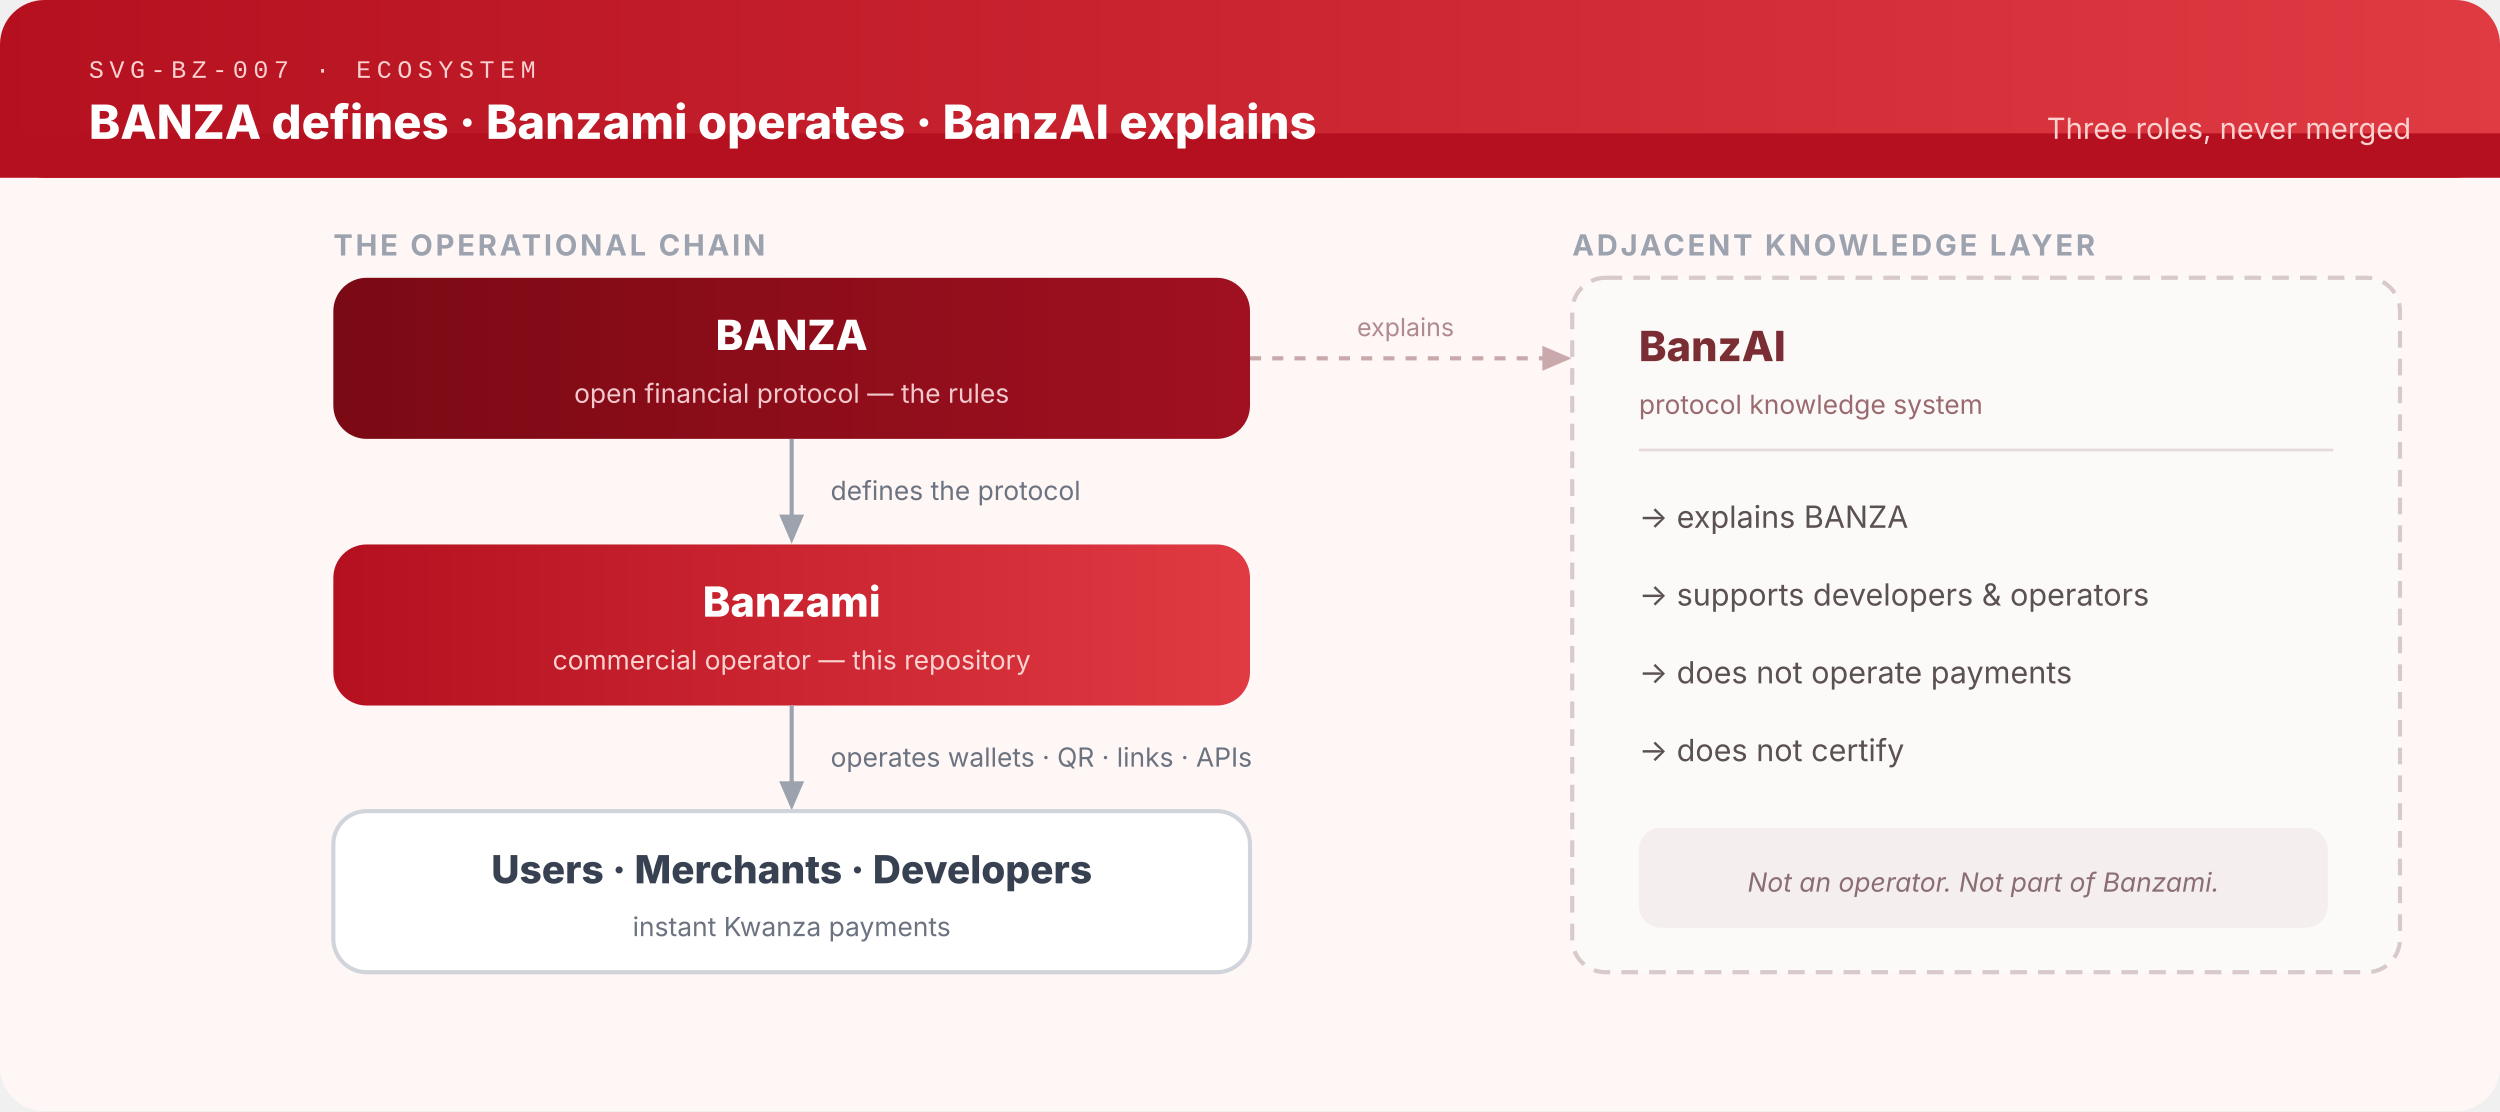
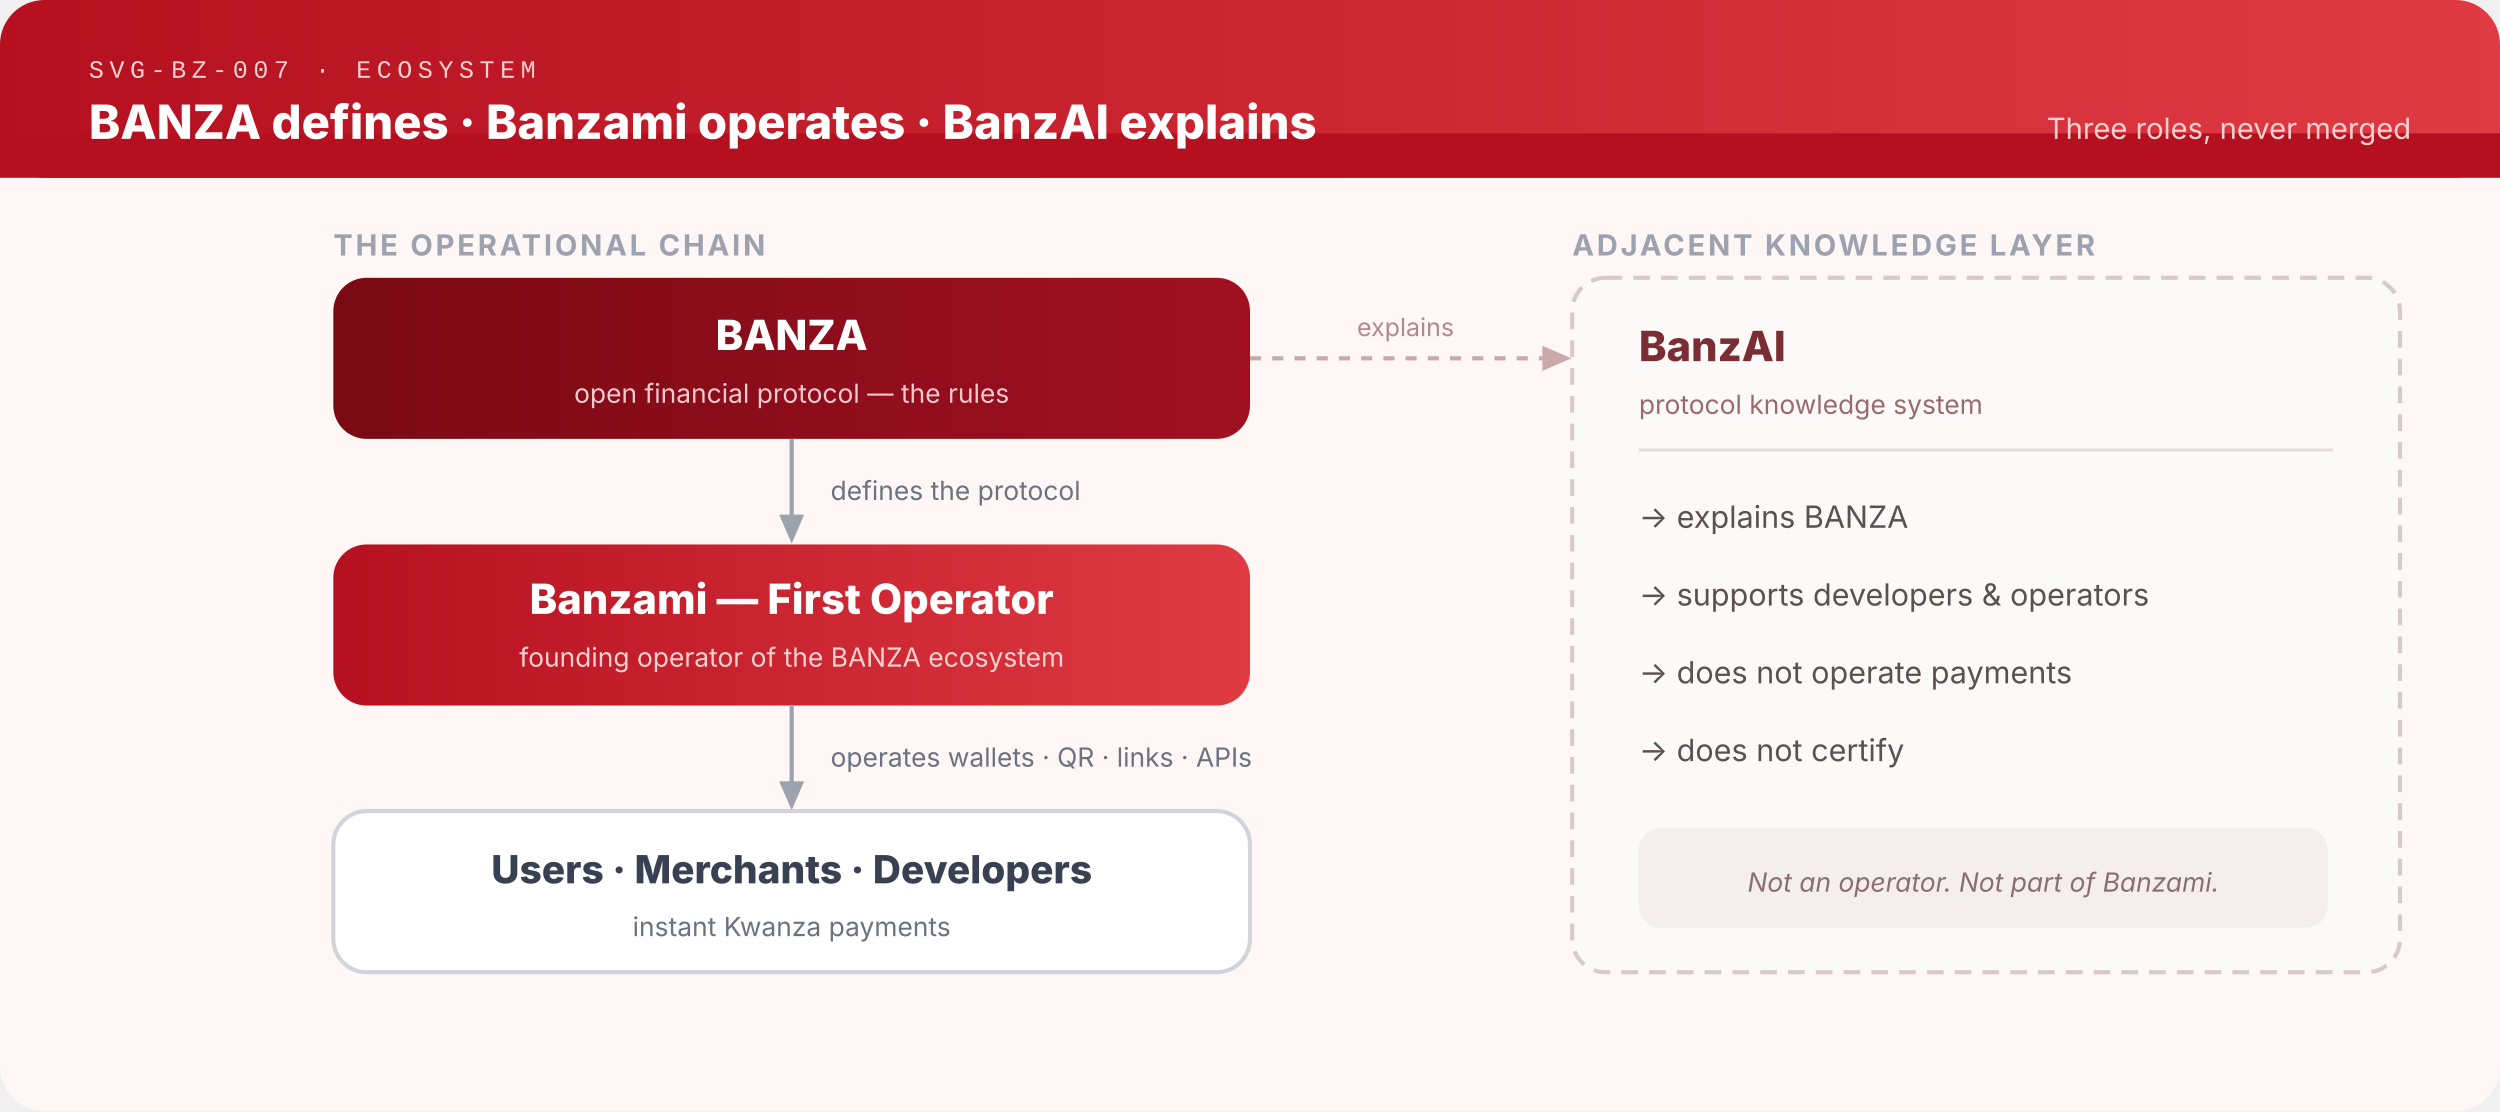
<svg xmlns="http://www.w3.org/2000/svg" viewBox="0 0 900 400" role="img" aria-label="Ecosystem" font-family="system-ui,-apple-system,sans-serif">
  <defs>
    <linearGradient id="hg" x1="0" y1="0" x2="1" y2="0">
      <stop offset="0%" stop-color="#B5101F" />
      <stop offset="100%" stop-color="#E03A43" />
    </linearGradient>
    <linearGradient id="banza" x1="0" y1="0" x2="1" y2="0">
      <stop offset="0%" stop-color="#7A0A14" />
      <stop offset="100%" stop-color="#A01020" />
    </linearGradient>
    <marker id="ar" markerWidth="9" markerHeight="9" refX="4.5" refY="3" orient="auto">
      <path d="M0,0 L0,6 L7,3 z" fill="#9CA3AF" />
    </marker>
    <marker id="ad" markerWidth="9" markerHeight="9" refX="4.5" refY="3" orient="auto">
      <path d="M0,0 L0,6 L7,3 z" fill="#C9A9AC" />
    </marker>
  </defs>
  <rect width="900" height="400" fill="#FFF7F6" rx="16" />
  <rect x="0" y="0" width="900" height="64" fill="url(#hg)" rx="16" />
  <rect x="0" y="48" width="900" height="16" fill="#B5101F" />
  <text x="32" y="28" font-family="ui-monospace,'Courier New',monospace" font-size="9" fill="#FBD2D0" letter-spacing="2">SVG-BZ-007 · ECOSYSTEM</text>
  <text x="32" y="50" font-size="17" font-weight="800" fill="#FFFFFF">BANZA defines · Banzami operates · BanzAI explains</text>
  <text x="868" y="50" text-anchor="end" font-size="10.5" fill="#FBD2D0">Three roles, never merged</text>
  <text x="120" y="92" font-size="10.5" font-weight="700" fill="#9CA3AF" letter-spacing="1">THE OPERATIONAL CHAIN</text>
  <rect x="120" y="100" width="330" height="58" rx="12" fill="url(#banza)" />
  <text x="285" y="126" text-anchor="middle" font-size="15" font-weight="800" fill="#FFFFFF">BANZA</text>
  <text x="285" y="145" text-anchor="middle" font-size="9.5" fill="#F3C9CD">open financial protocol — the rules</text>
  <line x1="285" y1="158" x2="285" y2="192" stroke="#9CA3AF" stroke-width="1.5" marker-end="url(#ar)" />
  <text x="299" y="180" font-size="9.5" fill="#6B7280">defines the protocol</text>
  <rect x="120" y="196" width="330" height="58" rx="12" fill="url(#hg)" />
-   <text x="285" y="222" text-anchor="middle" font-size="15" font-weight="800" fill="#FFFFFF">Banzami</text>
-   <text x="285" y="241" text-anchor="middle" font-size="9.5" fill="#FBD2D0">commercial operator — this repository</text>
+   <text x="285" y="221" text-anchor="middle" font-size="15" font-weight="800" fill="#FFFFFF">Banzami — First Operator</text>
+   <text x="285" y="240" text-anchor="middle" font-size="9.5" fill="#FBD2D0">founding operator of the BANZA ecosystem</text>
  <line x1="285" y1="254" x2="285" y2="288" stroke="#9CA3AF" stroke-width="1.5" marker-end="url(#ar)" />
  <text x="299" y="276" font-size="9.5" fill="#6B7280">operates wallets · QR · links · APIs</text>
  <rect x="120" y="292" width="330" height="58" rx="12" fill="#FFFFFF" stroke="#D1D5DB" stroke-width="1.5" />
  <text x="285" y="318" text-anchor="middle" font-size="14" font-weight="800" fill="#374151">Users · Merchants · Developers</text>
  <text x="285" y="337" text-anchor="middle" font-size="9.5" fill="#6B7280">instant Kwanza payments</text>
  <text x="566" y="92" font-size="10.5" font-weight="700" fill="#9CA3AF" letter-spacing="1">ADJACENT KNOWLEDGE LAYER</text>
  <line x1="450" y1="129" x2="562" y2="129" stroke="#C9A9AC" stroke-width="1.5" stroke-dasharray="4 4" marker-end="url(#ad)" />
  <text x="506" y="121" text-anchor="middle" font-size="9" fill="#B08A8E">explains</text>
  <rect x="566" y="100" width="298" height="250" rx="12" fill="#FBFAF9" stroke="#D8C9CB" stroke-width="1.5" stroke-dasharray="6 4" />
  <text x="590" y="130" font-size="15" font-weight="800" fill="#7A2E33">BanzAI</text>
  <text x="590" y="149" font-size="9.5" fill="#9A6A6E">protocol knowledge system</text>
  <line x1="590" y1="162" x2="840" y2="162" stroke="#E7DADB" stroke-width="1" />
  <g font-size="11" fill="#5B5052">
    <text x="590" y="190">→ explains BANZA</text>
    <text x="590" y="218">→ supports developers &amp; operators</text>
    <text x="590" y="246">→ does not operate payments</text>
    <text x="590" y="274">→ does not certify</text>
  </g>
  <rect x="590" y="298" width="248" height="36" rx="8" fill="#F4EEEF" />
  <text x="714" y="321" text-anchor="middle" font-size="9.5" font-style="italic" fill="#8A6E71">Not an operator. Not part of Banzami.</text>
</svg>
